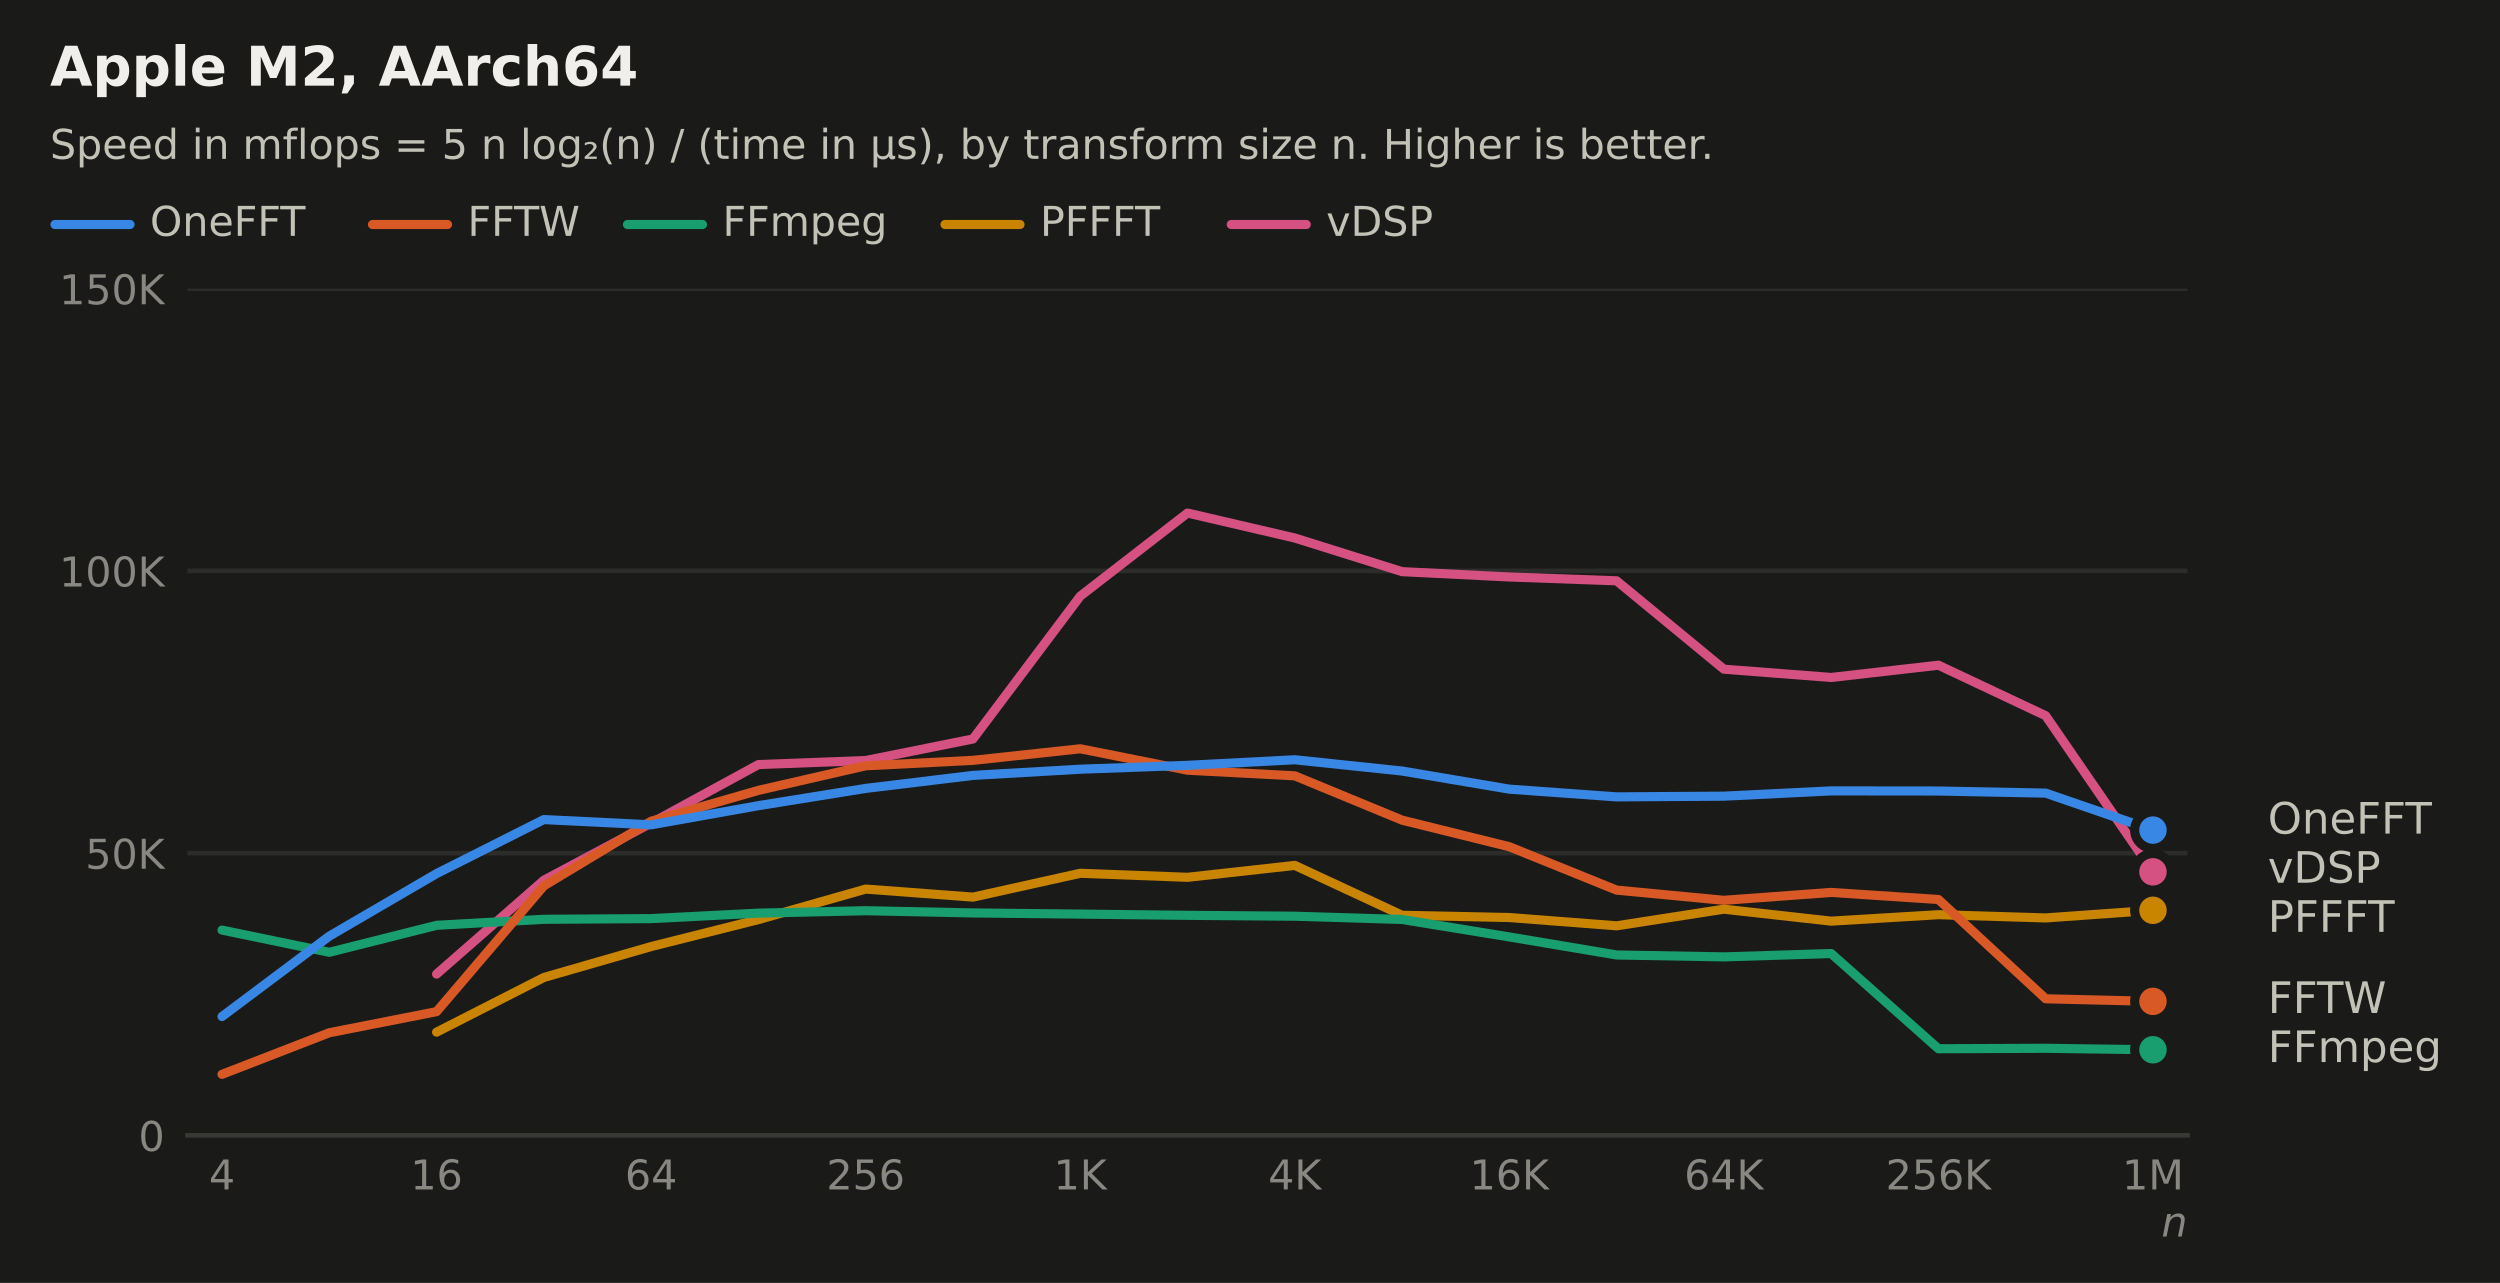
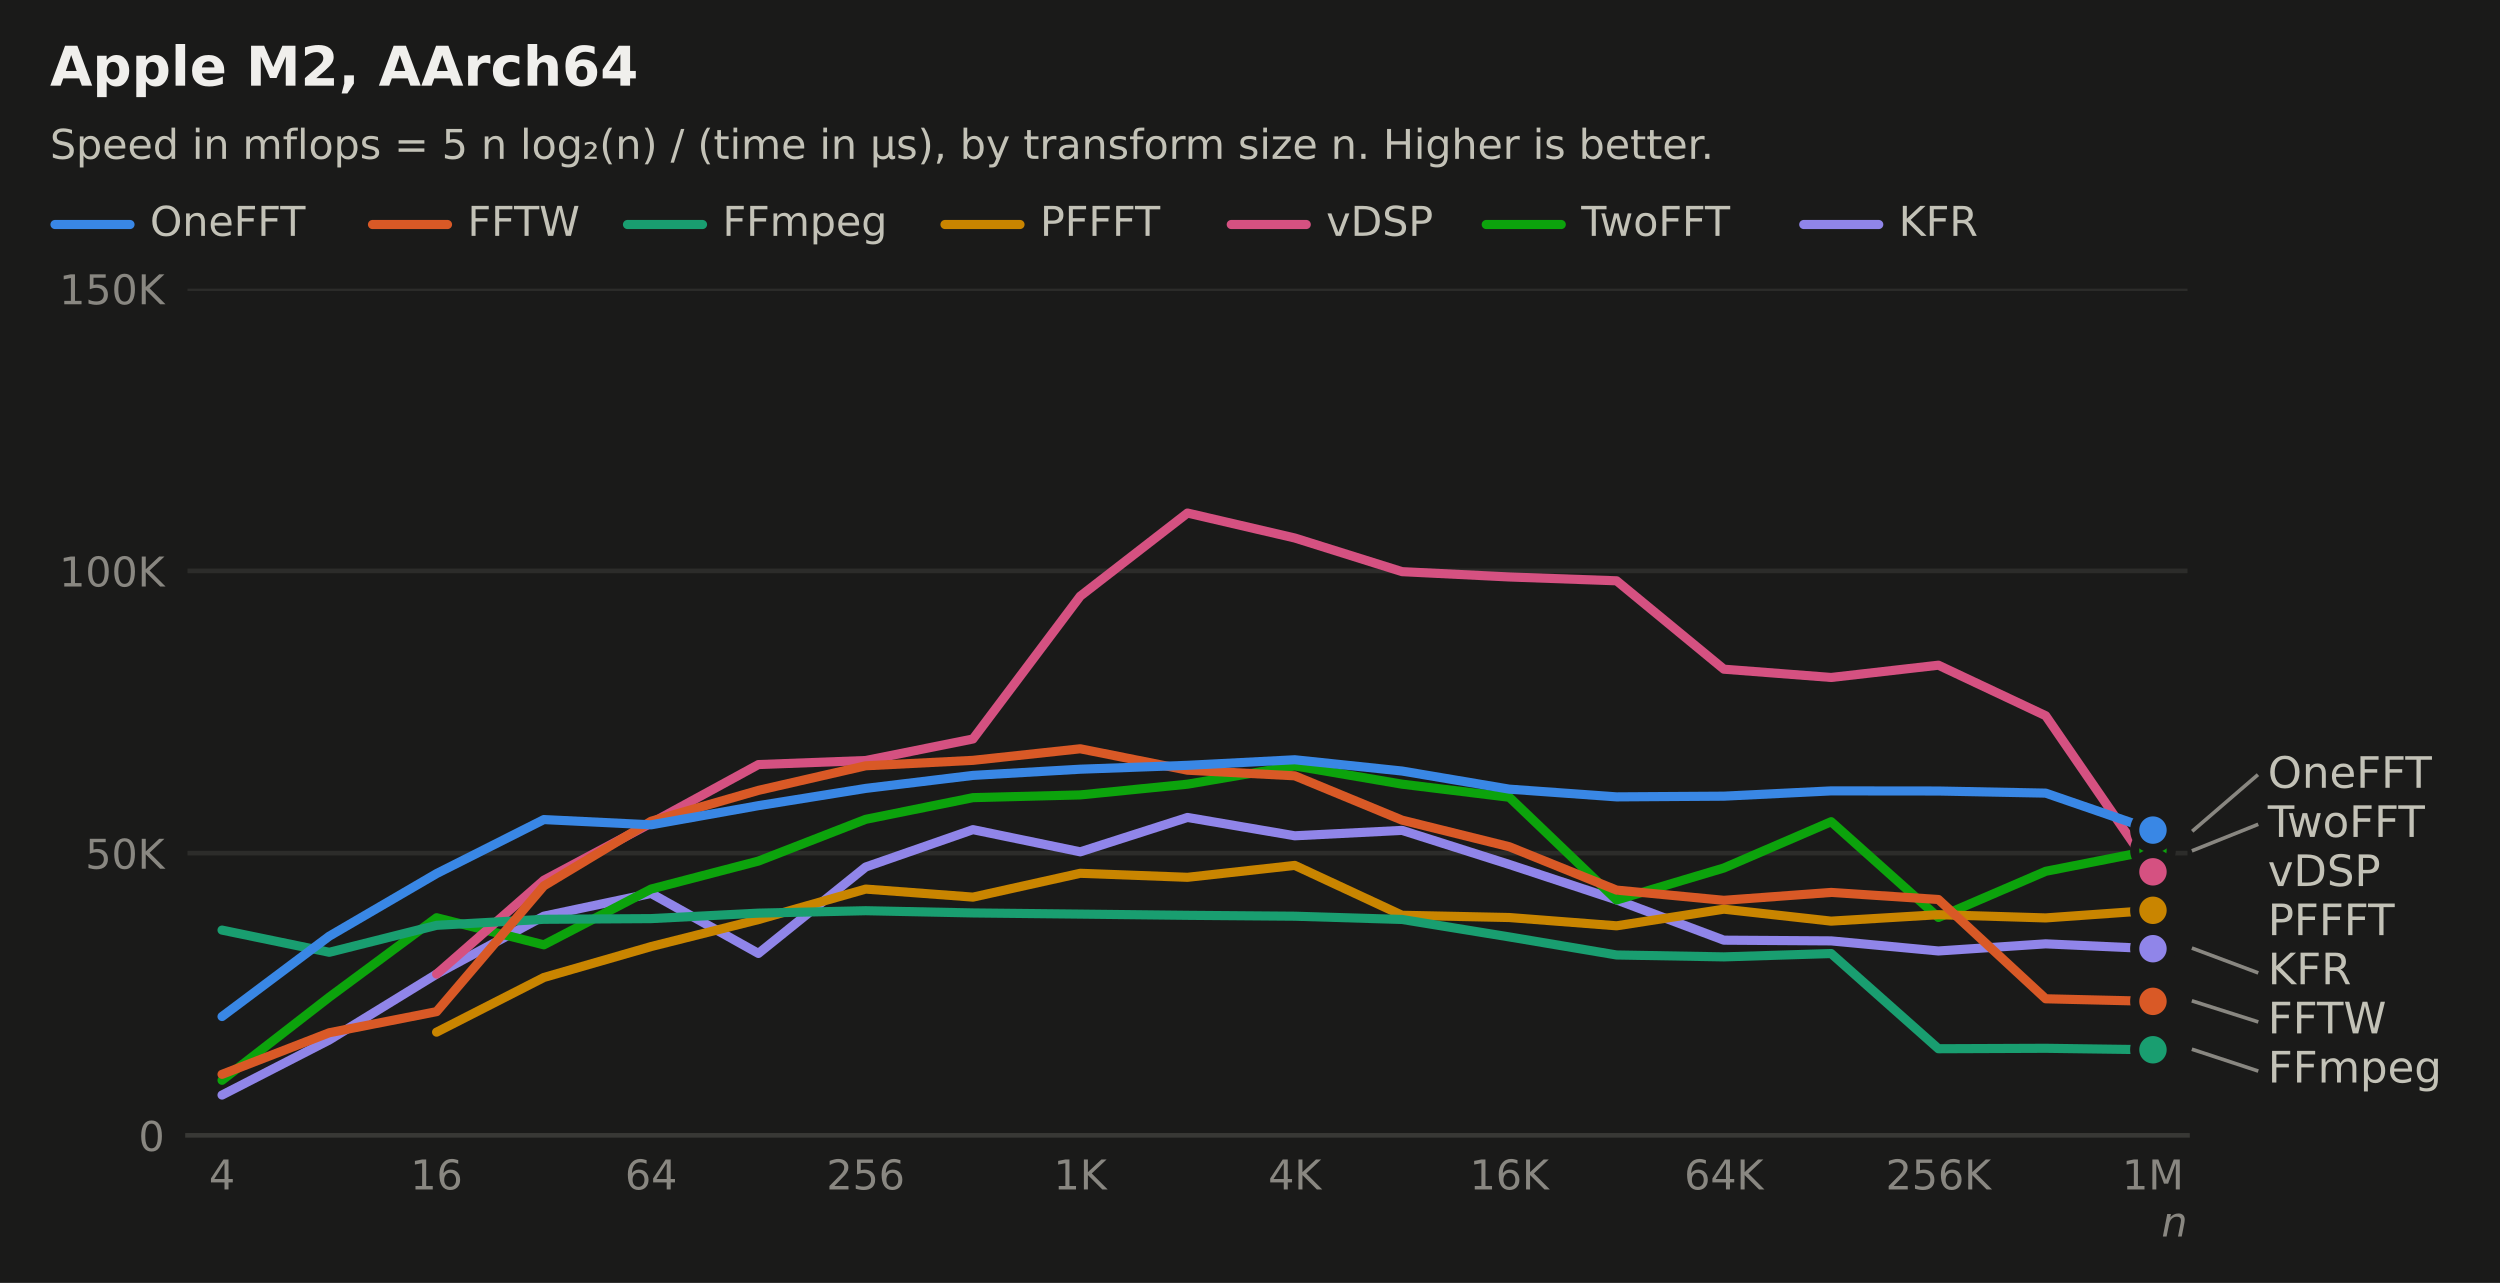
<svg xmlns="http://www.w3.org/2000/svg" xmlns:xlink="http://www.w3.org/1999/xlink" width="547.2pt" height="280.8pt" viewBox="0 0 547.2 280.8" version="1.1">
  <defs>
    <style type="text/css">*{stroke-linejoin: round; stroke-linecap: butt}</style>
  </defs>
  <g id="figure_1">
    <g id="patch_1">
      <path d="M 0 280.8  L 547.2 280.8  L 547.2 0  L 0 0  z " style="fill: #1a1a19" />
    </g>
    <g id="axes_1">
      <g id="patch_2">
        <path d="M 41.04 248.508  L 478.8 248.508  L 478.8 63.18  L 41.04 63.18  z " style="fill: #1a1a19" />
      </g>
      <g id="matplotlib.axis_1">
        <g id="xtick_1">
          <g id="line2d_1" />
          <g id="text_1">
            <text style="font-size: 9px; font-family: system-ui, -apple-system, 'Segoe UI', 'DejaVu Sans', sans-serif; text-anchor: middle; fill: #898781" x="48.599" y="260.347" transform="rotate(-0 48.59891 260.3466)">4</text>
          </g>
        </g>
        <g id="xtick_2">
          <g id="line2d_2" />
          <g id="text_2">
            <text style="font-size: 9px; font-family: system-ui, -apple-system, 'Segoe UI', 'DejaVu Sans', sans-serif; text-anchor: middle; fill: #898781" x="95.559" y="260.347" transform="rotate(-0 95.55915 260.3466)">16</text>
          </g>
        </g>
        <g id="xtick_3">
          <g id="line2d_3" />
          <g id="text_3">
            <text style="font-size: 9px; font-family: system-ui, -apple-system, 'Segoe UI', 'DejaVu Sans', sans-serif; text-anchor: middle; fill: #898781" x="142.519" y="260.347" transform="rotate(-0 142.5194 260.3466)">64</text>
          </g>
        </g>
        <g id="xtick_4">
          <g id="line2d_4" />
          <g id="text_4">
            <text style="font-size: 9px; font-family: system-ui, -apple-system, 'Segoe UI', 'DejaVu Sans', sans-serif; text-anchor: middle; fill: #898781" x="189.48" y="260.347" transform="rotate(-0 189.4796 260.3466)">256</text>
          </g>
        </g>
        <g id="xtick_5">
          <g id="line2d_5" />
          <g id="text_5">
            <text style="font-size: 9px; font-family: system-ui, -apple-system, 'Segoe UI', 'DejaVu Sans', sans-serif; text-anchor: middle; fill: #898781" x="236.44" y="260.347" transform="rotate(-0 236.4399 260.3466)">1K</text>
          </g>
        </g>
        <g id="xtick_6">
          <g id="line2d_6" />
          <g id="text_6">
            <text style="font-size: 9px; font-family: system-ui, -apple-system, 'Segoe UI', 'DejaVu Sans', sans-serif; text-anchor: middle; fill: #898781" x="283.4" y="260.347" transform="rotate(-0 283.4001 260.3466)">4K</text>
          </g>
        </g>
        <g id="xtick_7">
          <g id="line2d_7" />
          <g id="text_7">
            <text style="font-size: 9px; font-family: system-ui, -apple-system, 'Segoe UI', 'DejaVu Sans', sans-serif; text-anchor: middle; fill: #898781" x="330.36" y="260.347" transform="rotate(-0 330.3604 260.3466)">16K</text>
          </g>
        </g>
        <g id="xtick_8">
          <g id="line2d_8" />
          <g id="text_8">
            <text style="font-size: 9px; font-family: system-ui, -apple-system, 'Segoe UI', 'DejaVu Sans', sans-serif; text-anchor: middle; fill: #898781" x="377.321" y="260.347" transform="rotate(-0 377.3206 260.3466)">64K</text>
          </g>
        </g>
        <g id="xtick_9">
          <g id="line2d_9" />
          <g id="text_9">
            <text style="font-size: 9px; font-family: system-ui, -apple-system, 'Segoe UI', 'DejaVu Sans', sans-serif; text-anchor: middle; fill: #898781" x="424.281" y="260.347" transform="rotate(-0 424.2808 260.3466)">256K</text>
          </g>
        </g>
        <g id="xtick_10">
          <g id="line2d_10" />
          <g id="text_10">
            <text style="font-size: 9px; font-family: system-ui, -apple-system, 'Segoe UI', 'DejaVu Sans', sans-serif; text-anchor: middle; fill: #898781" x="471.241" y="260.347" transform="rotate(-0 471.2411 260.3466)">1M</text>
          </g>
        </g>
      </g>
      <g id="matplotlib.axis_2">
        <g id="ytick_1">
          <g id="line2d_11">
            <path d="M 41.04 248.508  L 478.8 248.508  " clip-path="url(#p783c82a42f)" style="fill: none; stroke: #2c2c2a; stroke-linecap: square" />
          </g>
          <g id="line2d_12" />
          <g id="text_11">
            <text style="font-size: 9px; font-family: system-ui, -apple-system, 'Segoe UI', 'DejaVu Sans', sans-serif; text-anchor: end; fill: #898781" x="36.04" y="251.927" transform="rotate(-0 36.04 251.9273)">0</text>
          </g>
        </g>
        <g id="ytick_2">
          <g id="line2d_13">
            <path d="M 41.04 186.732  L 478.8 186.732  " clip-path="url(#p783c82a42f)" style="fill: none; stroke: #2c2c2a; stroke-linecap: square" />
          </g>
          <g id="line2d_14" />
          <g id="text_12">
            <text style="font-size: 9px; font-family: system-ui, -apple-system, 'Segoe UI', 'DejaVu Sans', sans-serif; text-anchor: end; fill: #898781" x="36.04" y="190.151" transform="rotate(-0 36.04 190.1513)">50K</text>
          </g>
        </g>
        <g id="ytick_3">
          <g id="line2d_15">
            <path d="M 41.04 124.956  L 478.8 124.956  " clip-path="url(#p783c82a42f)" style="fill: none; stroke: #2c2c2a; stroke-linecap: square" />
          </g>
          <g id="line2d_16" />
          <g id="text_13">
            <text style="font-size: 9px; font-family: system-ui, -apple-system, 'Segoe UI', 'DejaVu Sans', sans-serif; text-anchor: end; fill: #898781" x="36.04" y="128.375" transform="rotate(-0 36.04 128.3753)">100K</text>
          </g>
        </g>
        <g id="ytick_4">
          <g id="line2d_17">
            <path d="M 41.04 63.18  L 478.8 63.18  " clip-path="url(#p783c82a42f)" style="fill: none; stroke: #2c2c2a; stroke-linecap: square" />
          </g>
          <g id="line2d_18" />
          <g id="text_14">
            <text style="font-size: 9px; font-family: system-ui, -apple-system, 'Segoe UI', 'DejaVu Sans', sans-serif; text-anchor: end; fill: #898781" x="36.04" y="66.599" transform="rotate(-0 36.04 66.5993)">150K</text>
          </g>
        </g>
      </g>
      <g id="line2d_19">
+         <path d="M 480.129 229.773  L 493.916 234.312  " style="fill: none; stroke: #898781; stroke-width: 0.8; stroke-linecap: square" />
+       </g>
+       <g id="line2d_20">
+         <path d="M 480.129 219.177  L 493.916 223.563  " style="fill: none; stroke: #898781; stroke-width: 0.8; stroke-linecap: square" />
+       </g>
+       <g id="line2d_21">
+         <path d="M 480.129 207.652  L 493.916 212.814  " style="fill: none; stroke: #898781; stroke-width: 0.8; stroke-linecap: square" />
+       </g>
+       <g id="line2d_22">
+         <path d="M 480.129 186.088  L 493.916 180.567  " style="fill: none; stroke: #898781; stroke-width: 0.8; stroke-linecap: square" />
+       </g>
+       <g id="line2d_23">
+         <path d="M 480.129 181.693  L 493.916 169.818  " style="fill: none; stroke: #898781; stroke-width: 0.8; stroke-linecap: square" />
+       </g>
+       <g id="line2d_24">
+         <path d="M 48.599 239.683  L 72.079 227.626  L 95.559 213.207  L 119.039 200.527  L 142.519 195.557  L 166 208.687  L 189.48 189.772  L 212.96 181.591  L 236.44 186.447  L 259.92 178.924  L 283.4 182.939  L 306.88 181.754  L 330.36 189.216  L 353.84 196.975  L 377.321 205.786  L 400.801 205.941  L 424.281 208.149  L 447.761 206.588  L 471.241 207.652  " clip-path="url(#p783c82a42f)" style="fill: none; stroke: #9085e9; stroke-width: 2; stroke-linecap: round" />
+       </g>
+       <g id="line2d_25">
+         <path d="M 48.599 236.454  L 72.079 218.25  L 95.559 200.873  L 119.039 206.803  L 142.519 194.594  L 166 188.474  L 189.48 179.335  L 212.96 174.589  L 236.44 173.99  L 259.92 171.64  L 283.4 167.643  L 306.88 171.639  L 330.36 174.507  L 353.84 196.989  L 377.321 189.986  L 400.801 179.854  L 424.281 200.82  L 447.761 190.712  L 471.241 186.088  " clip-path="url(#p783c82a42f)" style="fill: none; stroke: #0ca30c; stroke-width: 2; stroke-linecap: round" />
+       </g>
+       <g id="line2d_26">
        <path d="M 95.559 213.207  L 119.039 192.665  L 142.519 180.145  L 166 167.348  L 189.48 166.46  L 212.96 161.747  L 236.44 130.488  L 259.92 112.295  L 283.4 117.758  L 306.88 125.123  L 330.36 126.288  L 353.84 127.127  L 377.321 146.472  L 400.801 148.284  L 424.281 145.597  L 447.761 156.66  L 471.241 190.826  " clip-path="url(#p783c82a42f)" style="fill: none; stroke: #d55181; stroke-width: 2; stroke-linecap: round" />
      </g>
-       <g id="line2d_20">
+       <g id="line2d_27">
        <path d="M 95.559 225.916  L 119.039 213.948  L 142.519 207.181  L 166 201.28  L 189.48 194.602  L 212.96 196.362  L 236.44 191.146  L 259.92 192.025  L 283.4 189.419  L 306.88 200.333  L 330.36 200.828  L 353.84 202.643  L 377.321 199.001  L 400.801 201.618  L 424.281 200.207  L 447.761 200.915  L 471.241 199.248  " clip-path="url(#p783c82a42f)" style="fill: none; stroke: #c98500; stroke-width: 2; stroke-linecap: round" />
      </g>
-       <g id="line2d_21">
+       <g id="line2d_28">
        <path d="M 48.599 203.58  L 72.079 208.437  L 95.559 202.535  L 119.039 201.215  L 142.519 201.064  L 166 199.869  L 189.48 199.337  L 212.96 199.823  L 236.44 200.078  L 259.92 200.346  L 283.4 200.54  L 306.88 201.252  L 330.36 205.075  L 353.84 209.026  L 377.321 209.442  L 400.801 208.71  L 424.281 229.549  L 447.761 229.45  L 471.241 229.773  " clip-path="url(#p783c82a42f)" style="fill: none; stroke: #199e70; stroke-width: 2; stroke-linecap: round" />
      </g>
-       <g id="line2d_22">
+       <g id="line2d_29">
        <path d="M 48.599 235.151  L 72.079 226.044  L 95.559 221.428  L 119.039 193.899  L 142.519 179.749  L 166 172.995  L 189.48 167.615  L 212.96 166.425  L 236.44 163.892  L 259.92 168.581  L 283.4 169.812  L 306.88 179.512  L 330.36 185.333  L 353.84 194.826  L 377.321 197.06  L 400.801 195.335  L 424.281 196.882  L 447.761 218.613  L 471.241 219.177  " clip-path="url(#p783c82a42f)" style="fill: none; stroke: #d95926; stroke-width: 2; stroke-linecap: round" />
      </g>
      <g id="patch_3">
        <path d="M 41.04 248.508  L 478.8 248.508  " style="fill: none; stroke: #383835; stroke-linejoin: miter; stroke-linecap: square" />
      </g>
-       <g id="line2d_23">
+       <g id="line2d_30">
        <path d="M 48.599 222.497  L 72.079 204.901  L 95.559 191.209  L 119.039 179.388  L 142.519 180.537  L 166 176.342  L 189.48 172.567  L 212.96 169.719  L 236.44 168.363  L 259.92 167.516  L 283.4 166.296  L 306.88 168.764  L 330.36 172.73  L 353.84 174.421  L 377.321 174.265  L 400.801 173.109  L 424.281 173.137  L 447.761 173.599  L 471.241 181.693  " clip-path="url(#p783c82a42f)" style="fill: none; stroke: #3987e5; stroke-width: 2; stroke-linecap: round" />
      </g>
      <g id="text_15">
-         <text style="font-size: 9.5px; font-family: system-ui, -apple-system, 'Segoe UI', 'DejaVu Sans', sans-serif; text-anchor: start; fill: #c3c2b7" x="496.374" y="232.471" transform="rotate(-0 496.374 232.471)">FFmpeg</text>
+         <text style="font-size: 9.5px; font-family: system-ui, -apple-system, 'Segoe UI', 'DejaVu Sans', sans-serif; text-anchor: start; fill: #c3c2b7" x="496.374" y="236.934" transform="rotate(-0 496.374 236.9338)">FFmpeg</text>
      </g>
      <g id="text_16">
-         <text style="font-size: 9.5px; font-family: system-ui, -apple-system, 'Segoe UI', 'DejaVu Sans', sans-serif; text-anchor: start; fill: #c3c2b7" x="496.374" y="221.722" transform="rotate(-0 496.374 221.722)">FFTW</text>
+         <text style="font-size: 9.5px; font-family: system-ui, -apple-system, 'Segoe UI', 'DejaVu Sans', sans-serif; text-anchor: start; fill: #c3c2b7" x="496.374" y="226.185" transform="rotate(-0 496.374 226.1848)">FFTW</text>
      </g>
      <g id="text_17">
-         <text style="font-size: 9.5px; font-family: system-ui, -apple-system, 'Segoe UI', 'DejaVu Sans', sans-serif; text-anchor: start; fill: #c3c2b7" x="496.374" y="203.96" transform="rotate(-0 496.374 203.9596)">PFFFT</text>
+         <text style="font-size: 9.5px; font-family: system-ui, -apple-system, 'Segoe UI', 'DejaVu Sans', sans-serif; text-anchor: start; fill: #c3c2b7" x="496.374" y="215.436" transform="rotate(-0 496.374 215.4358)">KFR</text>
      </g>
      <g id="text_18">
-         <text style="font-size: 9.5px; font-family: system-ui, -apple-system, 'Segoe UI', 'DejaVu Sans', sans-serif; text-anchor: start; fill: #c3c2b7" x="496.374" y="193.211" transform="rotate(-0 496.374 193.2105)">vDSP</text>
+         <text style="font-size: 9.5px; font-family: system-ui, -apple-system, 'Segoe UI', 'DejaVu Sans', sans-serif; text-anchor: start; fill: #c3c2b7" x="496.374" y="204.687" transform="rotate(-0 496.374 204.6867)">PFFFT</text>
      </g>
      <g id="text_19">
-         <text style="font-size: 9.5px; font-family: system-ui, -apple-system, 'Segoe UI', 'DejaVu Sans', sans-serif; text-anchor: start; fill: #c3c2b7" x="496.374" y="182.462" transform="rotate(-0 496.374 182.4615)">OneFFT</text>
-       </g>
-       <g id="line2d_24">
-         <path d="M 471.241 190.826  " style="fill: none; stroke: #1f77b4; stroke-width: 1.5; stroke-linecap: square" />
+         <text style="font-size: 9.5px; font-family: system-ui, -apple-system, 'Segoe UI', 'DejaVu Sans', sans-serif; text-anchor: start; fill: #c3c2b7" x="496.374" y="193.938" transform="rotate(-0 496.374 193.9377)">vDSP</text>
+       </g>
+       <g id="text_20">
+         <text style="font-size: 9.5px; font-family: system-ui, -apple-system, 'Segoe UI', 'DejaVu Sans', sans-serif; text-anchor: start; fill: #c3c2b7" x="496.374" y="183.189" transform="rotate(-0 496.374 183.1887)">TwoFFT</text>
+       </g>
+       <g id="text_21">
+         <text style="font-size: 9.5px; font-family: system-ui, -apple-system, 'Segoe UI', 'DejaVu Sans', sans-serif; text-anchor: start; fill: #c3c2b7" x="496.374" y="172.44" transform="rotate(-0 496.374 172.4397)">OneFFT</text>
+       </g>
+       <g id="line2d_31">
+         <path d="M 471.241 207.652  " style="fill: none; stroke: #1f77b4; stroke-width: 1.5; stroke-linecap: square" />
+         <defs>
+           <path id="med9186f625" d="M 0 4  C 1.061 4 2.078 3.579 2.828 2.828  C 3.579 2.078 4 1.061 4 0  C 4 -1.061 3.579 -2.078 2.828 -2.828  C 2.078 -3.579 1.061 -4 0 -4  C -1.061 -4 -2.078 -3.579 -2.828 -2.828  C -3.579 -2.078 -4 -1.061 -4 0  C -4 1.061 -3.579 2.078 -2.828 2.828  C -2.078 3.579 -1.061 4 0 4  z " style="stroke: #1a1a19; stroke-width: 2" />
+         </defs>
+         <g>
+           <use xlink:href="#med9186f625" x="471.241" y="207.652" style="fill: #9085e9; stroke: #1a1a19; stroke-width: 2" />
+         </g>
+       </g>
+       <g id="line2d_32">
+         <path d="M 471.241 186.088  " style="fill: none; stroke: #ff7f0e; stroke-width: 1.5; stroke-linecap: square" />
+         <defs>
+           <path id="ma98b544343" d="M 0 4  C 1.061 4 2.078 3.579 2.828 2.828  C 3.579 2.078 4 1.061 4 0  C 4 -1.061 3.579 -2.078 2.828 -2.828  C 2.078 -3.579 1.061 -4 0 -4  C -1.061 -4 -2.078 -3.579 -2.828 -2.828  C -3.579 -2.078 -4 -1.061 -4 0  C -4 1.061 -3.579 2.078 -2.828 2.828  C -2.078 3.579 -1.061 4 0 4  z " style="stroke: #1a1a19; stroke-width: 2" />
+         </defs>
+         <g>
+           <use xlink:href="#ma98b544343" x="471.241" y="186.088" style="fill: #0ca30c; stroke: #1a1a19; stroke-width: 2" />
+         </g>
+       </g>
+       <g id="line2d_33">
+         <path d="M 471.241 190.826  " style="fill: none; stroke: #2ca02c; stroke-width: 1.5; stroke-linecap: square" />
        <defs>
          <path id="m46eefd08cb" d="M 0 4  C 1.061 4 2.078 3.579 2.828 2.828  C 3.579 2.078 4 1.061 4 0  C 4 -1.061 3.579 -2.078 2.828 -2.828  C 2.078 -3.579 1.061 -4 0 -4  C -1.061 -4 -2.078 -3.579 -2.828 -2.828  C -3.579 -2.078 -4 -1.061 -4 0  C -4 1.061 -3.579 2.078 -2.828 2.828  C -2.078 3.579 -1.061 4 0 4  z " style="stroke: #1a1a19; stroke-width: 2" />
        </defs>
        <g>
          <use xlink:href="#m46eefd08cb" x="471.241" y="190.826" style="fill: #d55181; stroke: #1a1a19; stroke-width: 2" />
        </g>
      </g>
-       <g id="line2d_25">
-         <path d="M 471.241 199.248  " style="fill: none; stroke: #ff7f0e; stroke-width: 1.5; stroke-linecap: square" />
+       <g id="line2d_34">
+         <path d="M 471.241 199.248  " style="fill: none; stroke: #d62728; stroke-width: 1.5; stroke-linecap: square" />
        <defs>
          <path id="m105a9bd5ef" d="M 0 4  C 1.061 4 2.078 3.579 2.828 2.828  C 3.579 2.078 4 1.061 4 0  C 4 -1.061 3.579 -2.078 2.828 -2.828  C 2.078 -3.579 1.061 -4 0 -4  C -1.061 -4 -2.078 -3.579 -2.828 -2.828  C -3.579 -2.078 -4 -1.061 -4 0  C -4 1.061 -3.579 2.078 -2.828 2.828  C -2.078 3.579 -1.061 4 0 4  z " style="stroke: #1a1a19; stroke-width: 2" />
        </defs>
        <g>
          <use xlink:href="#m105a9bd5ef" x="471.241" y="199.248" style="fill: #c98500; stroke: #1a1a19; stroke-width: 2" />
        </g>
      </g>
-       <g id="line2d_26">
-         <path d="M 471.241 229.773  " style="fill: none; stroke: #2ca02c; stroke-width: 1.5; stroke-linecap: square" />
+       <g id="line2d_35">
+         <path d="M 471.241 229.773  " style="fill: none; stroke: #9467bd; stroke-width: 1.5; stroke-linecap: square" />
        <defs>
          <path id="m14bd4e39dd" d="M 0 4  C 1.061 4 2.078 3.579 2.828 2.828  C 3.579 2.078 4 1.061 4 0  C 4 -1.061 3.579 -2.078 2.828 -2.828  C 2.078 -3.579 1.061 -4 0 -4  C -1.061 -4 -2.078 -3.579 -2.828 -2.828  C -3.579 -2.078 -4 -1.061 -4 0  C -4 1.061 -3.579 2.078 -2.828 2.828  C -2.078 3.579 -1.061 4 0 4  z " style="stroke: #1a1a19; stroke-width: 2" />
        </defs>
        <g>
          <use xlink:href="#m14bd4e39dd" x="471.241" y="229.773" style="fill: #199e70; stroke: #1a1a19; stroke-width: 2" />
        </g>
      </g>
-       <g id="line2d_27">
-         <path d="M 471.241 219.177  " style="fill: none; stroke: #d62728; stroke-width: 1.5; stroke-linecap: square" />
+       <g id="line2d_36">
+         <path d="M 471.241 219.177  " style="fill: none; stroke: #8c564b; stroke-width: 1.5; stroke-linecap: square" />
        <defs>
          <path id="md1f00c4909" d="M 0 4  C 1.061 4 2.078 3.579 2.828 2.828  C 3.579 2.078 4 1.061 4 0  C 4 -1.061 3.579 -2.078 2.828 -2.828  C 2.078 -3.579 1.061 -4 0 -4  C -1.061 -4 -2.078 -3.579 -2.828 -2.828  C -3.579 -2.078 -4 -1.061 -4 0  C -4 1.061 -3.579 2.078 -2.828 2.828  C -2.078 3.579 -1.061 4 0 4  z " style="stroke: #1a1a19; stroke-width: 2" />
        </defs>
        <g>
          <use xlink:href="#md1f00c4909" x="471.241" y="219.177" style="fill: #d95926; stroke: #1a1a19; stroke-width: 2" />
        </g>
      </g>
-       <g id="line2d_28">
-         <path d="M 471.241 181.693  " style="fill: none; stroke: #9467bd; stroke-width: 1.5; stroke-linecap: square" />
+       <g id="line2d_37">
+         <path d="M 471.241 181.693  " style="fill: none; stroke: #e377c2; stroke-width: 1.5; stroke-linecap: square" />
        <defs>
          <path id="m32428de690" d="M 0 4  C 1.061 4 2.078 3.579 2.828 2.828  C 3.579 2.078 4 1.061 4 0  C 4 -1.061 3.579 -2.078 2.828 -2.828  C 2.078 -3.579 1.061 -4 0 -4  C -1.061 -4 -2.078 -3.579 -2.828 -2.828  C -3.579 -2.078 -4 -1.061 -4 0  C -4 1.061 -3.579 2.078 -2.828 2.828  C -2.078 3.579 -1.061 4 0 4  z " style="stroke: #1a1a19; stroke-width: 2" />
        </defs>
        <g>
          <use xlink:href="#m32428de690" x="471.241" y="181.693" style="fill: #3987e5; stroke: #1a1a19; stroke-width: 2" />
        </g>
      </g>
    </g>
-     <g id="line2d_29">
+     <g id="line2d_38">
      <path d="M 12.038 49.14  L 28.454 49.14  " style="fill: none; stroke: #3987e5; stroke-width: 2; stroke-linecap: round" />
    </g>
-     <g id="line2d_30">
+     <g id="line2d_39">
      <path d="M 81.533 49.14  L 97.949 49.14  " style="fill: none; stroke: #d95926; stroke-width: 2; stroke-linecap: round" />
    </g>
-     <g id="line2d_31">
+     <g id="line2d_40">
      <path d="M 137.347 49.14  L 153.763 49.14  " style="fill: none; stroke: #199e70; stroke-width: 2; stroke-linecap: round" />
    </g>
-     <g id="line2d_32">
+     <g id="line2d_41">
      <path d="M 206.842 49.14  L 223.258 49.14  " style="fill: none; stroke: #c98500; stroke-width: 2; stroke-linecap: round" />
    </g>
-     <g id="line2d_33">
+     <g id="line2d_42">
      <path d="M 269.496 49.14  L 285.912 49.14  " style="fill: none; stroke: #d55181; stroke-width: 2; stroke-linecap: round" />
    </g>
-     <g id="text_20">
+     <g id="line2d_43">
+       <path d="M 325.31 49.14  L 341.726 49.14  " style="fill: none; stroke: #0ca30c; stroke-width: 2; stroke-linecap: round" />
+     </g>
+     <g id="line2d_44">
+       <path d="M 394.805 49.14  L 411.221 49.14  " style="fill: none; stroke: #9085e9; stroke-width: 2; stroke-linecap: round" />
+     </g>
+     <g id="text_22">
      <text style="font-weight: 700; font-size: 12px; font-family: system-ui, -apple-system, 'Segoe UI', 'DejaVu Sans', sans-serif; text-anchor: start; fill: #f0efec" x="10.944" y="18.755" transform="rotate(-0 10.944 18.75525)">Apple M2, AArch64</text>
    </g>
-     <g id="text_21">
+     <g id="text_23">
      <text style="font-size: 9px; font-family: system-ui, -apple-system, 'Segoe UI', 'DejaVu Sans', sans-serif; text-anchor: start; fill: #c3c2b7" x="10.944" y="34.775" transform="rotate(-0 10.944 34.77544)">Speed in mflops = 5 n log₂(n) / (time in µs), by transform size n. Higher is better.</text>
    </g>
-     <g id="text_22">
+     <g id="text_24">
      <text style="font-size: 9px; font-family: system-ui, -apple-system, 'Segoe UI', 'DejaVu Sans', sans-serif; text-anchor: start; fill: #c3c2b7" x="32.832" y="51.623" transform="rotate(-0 32.832 51.62344)">OneFFT</text>
    </g>
-     <g id="text_23">
+     <g id="text_25">
      <text style="font-size: 9px; font-family: system-ui, -apple-system, 'Segoe UI', 'DejaVu Sans', sans-serif; text-anchor: start; fill: #c3c2b7" x="102.326" y="51.623" transform="rotate(-0 102.3264 51.62344)">FFTW</text>
    </g>
-     <g id="text_24">
+     <g id="text_26">
      <text style="font-size: 9px; font-family: system-ui, -apple-system, 'Segoe UI', 'DejaVu Sans', sans-serif; text-anchor: start; fill: #c3c2b7" x="158.141" y="51.623" transform="rotate(-0 158.1408 51.62344)">FFmpeg</text>
    </g>
-     <g id="text_25">
+     <g id="text_27">
      <text style="font-size: 9px; font-family: system-ui, -apple-system, 'Segoe UI', 'DejaVu Sans', sans-serif; text-anchor: start; fill: #c3c2b7" x="227.635" y="51.623" transform="rotate(-0 227.6352 51.62344)">PFFFT</text>
    </g>
-     <g id="text_26">
+     <g id="text_28">
      <text style="font-size: 9px; font-family: system-ui, -apple-system, 'Segoe UI', 'DejaVu Sans', sans-serif; text-anchor: start; fill: #c3c2b7" x="290.29" y="51.623" transform="rotate(-0 290.2896 51.62344)">vDSP</text>
    </g>
-     <g id="text_27">
+     <g id="text_29">
+       <text style="font-size: 9px; font-family: system-ui, -apple-system, 'Segoe UI', 'DejaVu Sans', sans-serif; text-anchor: start; fill: #c3c2b7" x="346.104" y="51.623" transform="rotate(-0 346.104 51.62344)">TwoFFT</text>
+     </g>
+     <g id="text_30">
+       <text style="font-size: 9px; font-family: system-ui, -apple-system, 'Segoe UI', 'DejaVu Sans', sans-serif; text-anchor: start; fill: #c3c2b7" x="415.598" y="51.623" transform="rotate(-0 415.5984 51.62344)">KFR</text>
+     </g>
+     <g id="text_31">
      <text style="font-style: italic; font-size: 9px; font-family: system-ui, -apple-system, 'Segoe UI', 'DejaVu Sans', sans-serif; text-anchor: end; fill: #898781" x="478.8" y="270.647" transform="rotate(-0 478.8 270.6474)">n</text>
    </g>
  </g>
  <defs>
    <clipPath id="p783c82a42f">
      <rect x="41.04" y="63.18" width="437.76" height="185.328" />
    </clipPath>
  </defs>
</svg>
